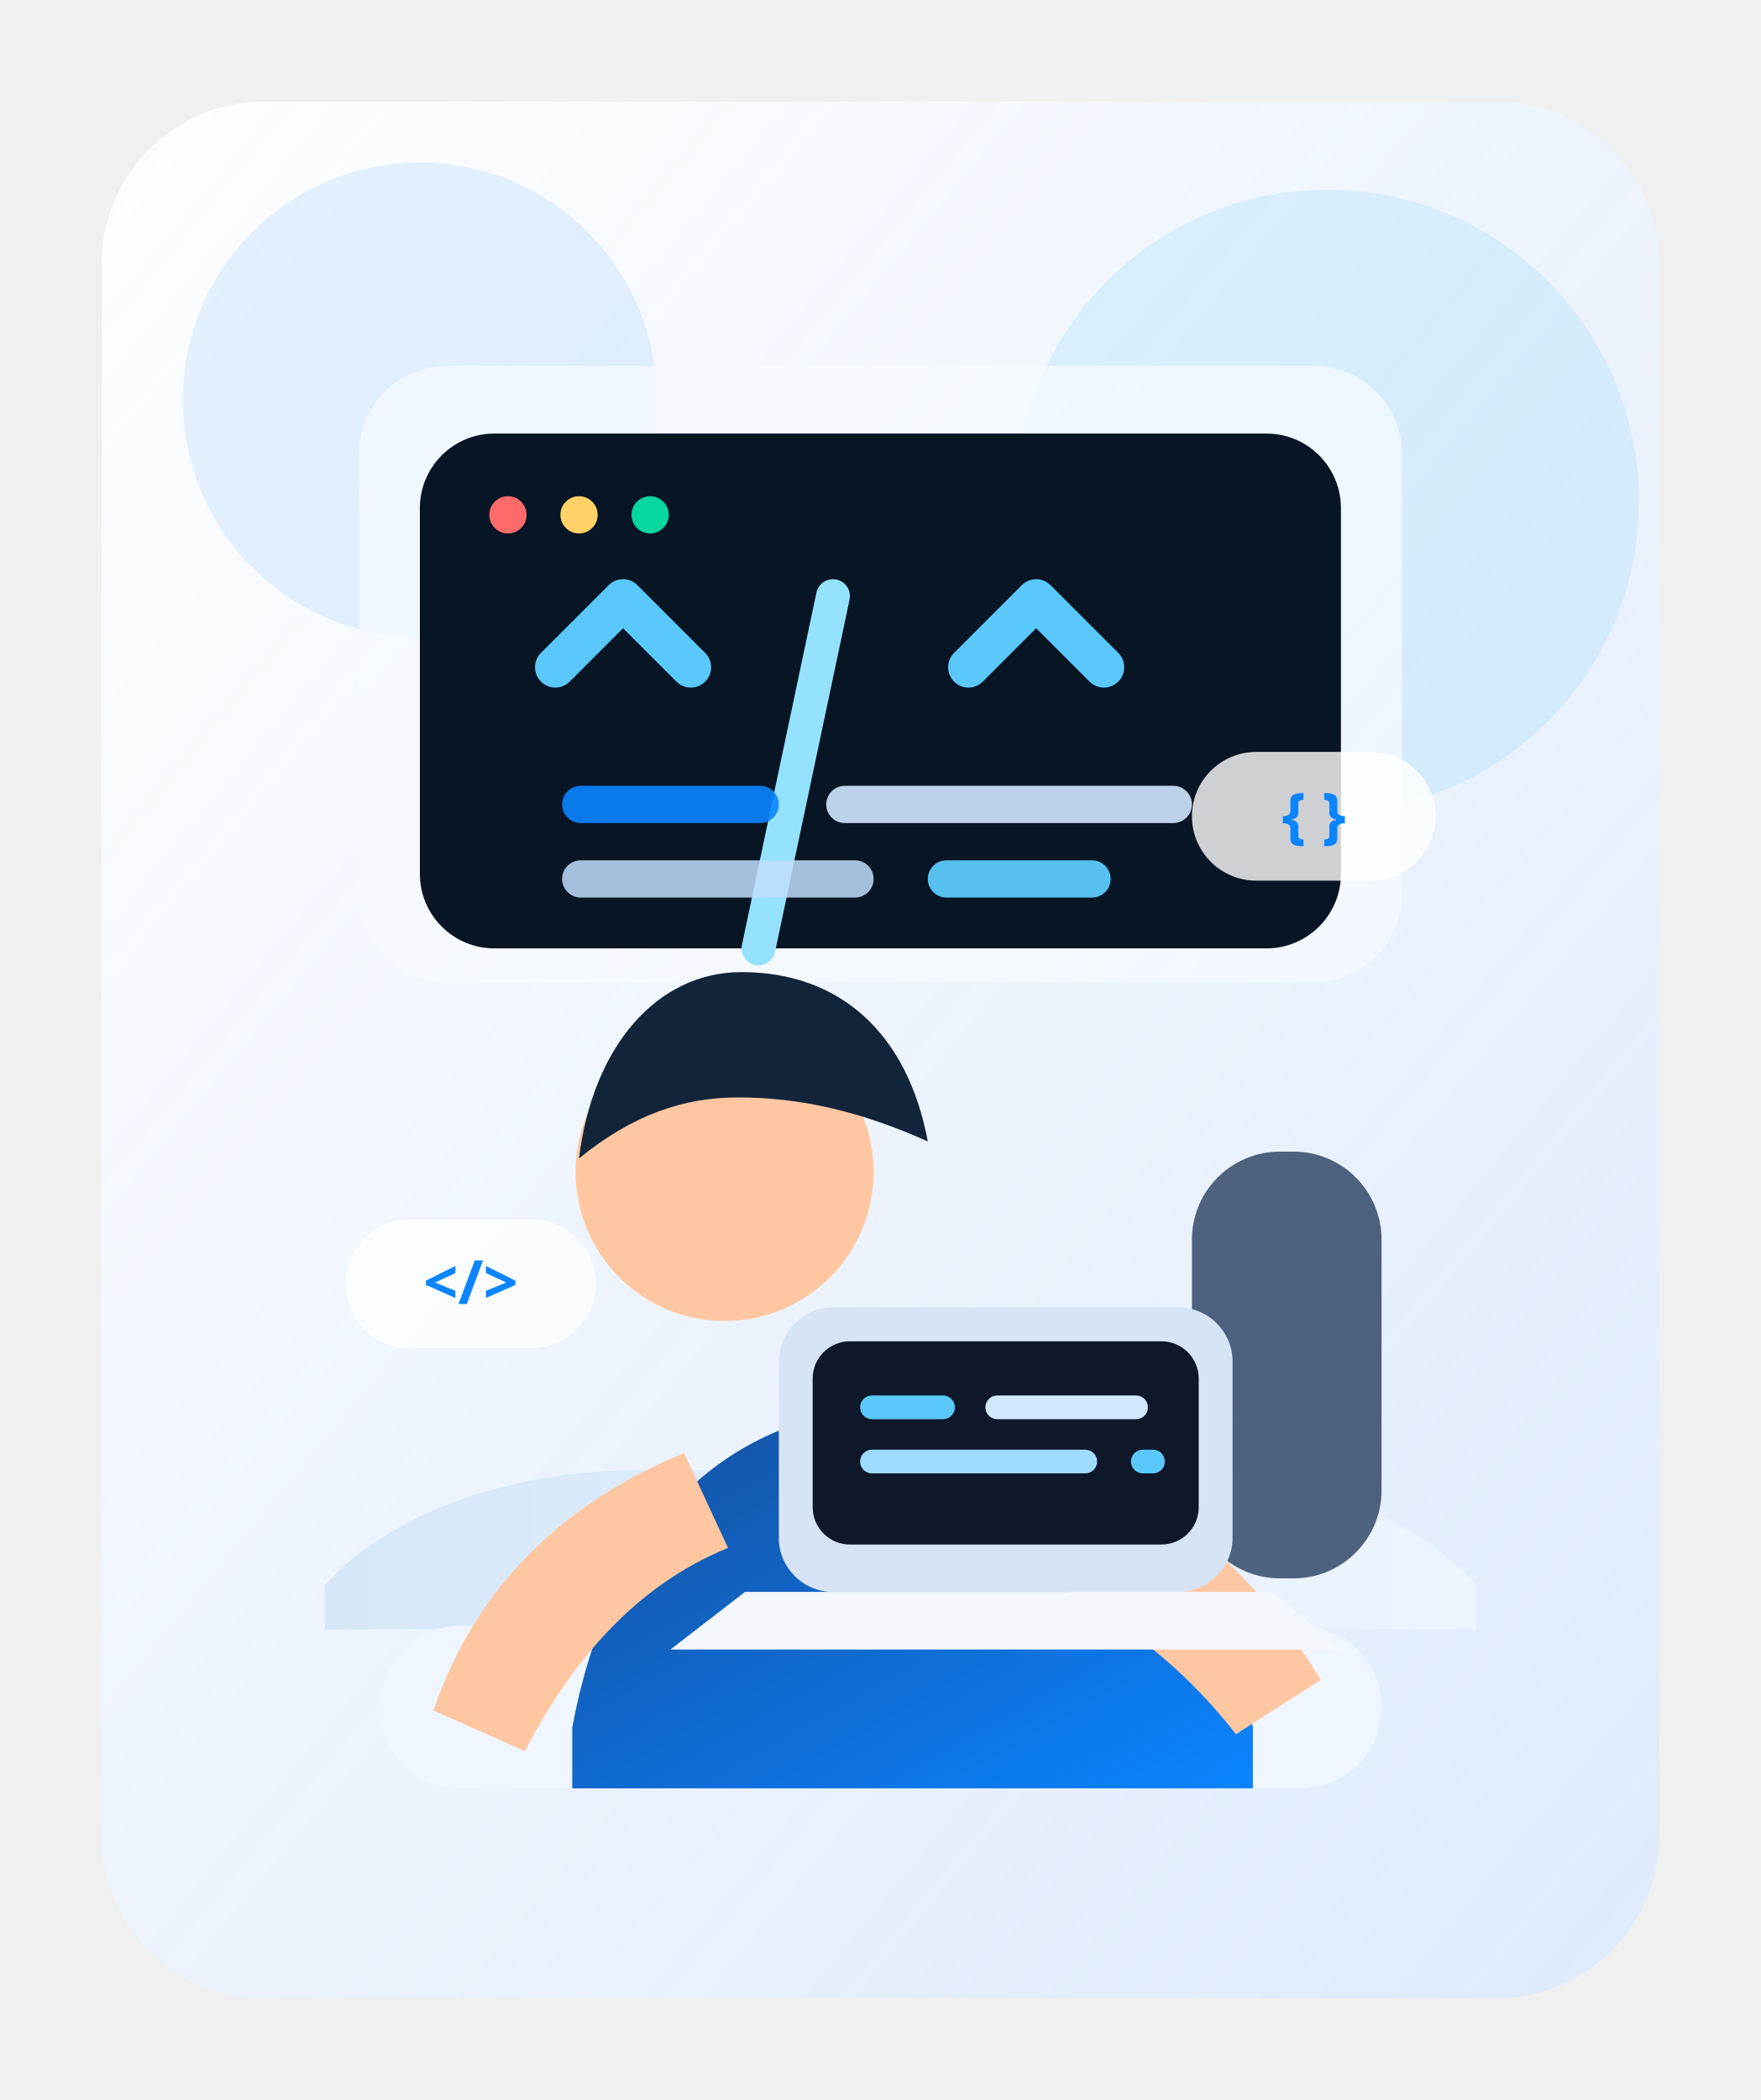
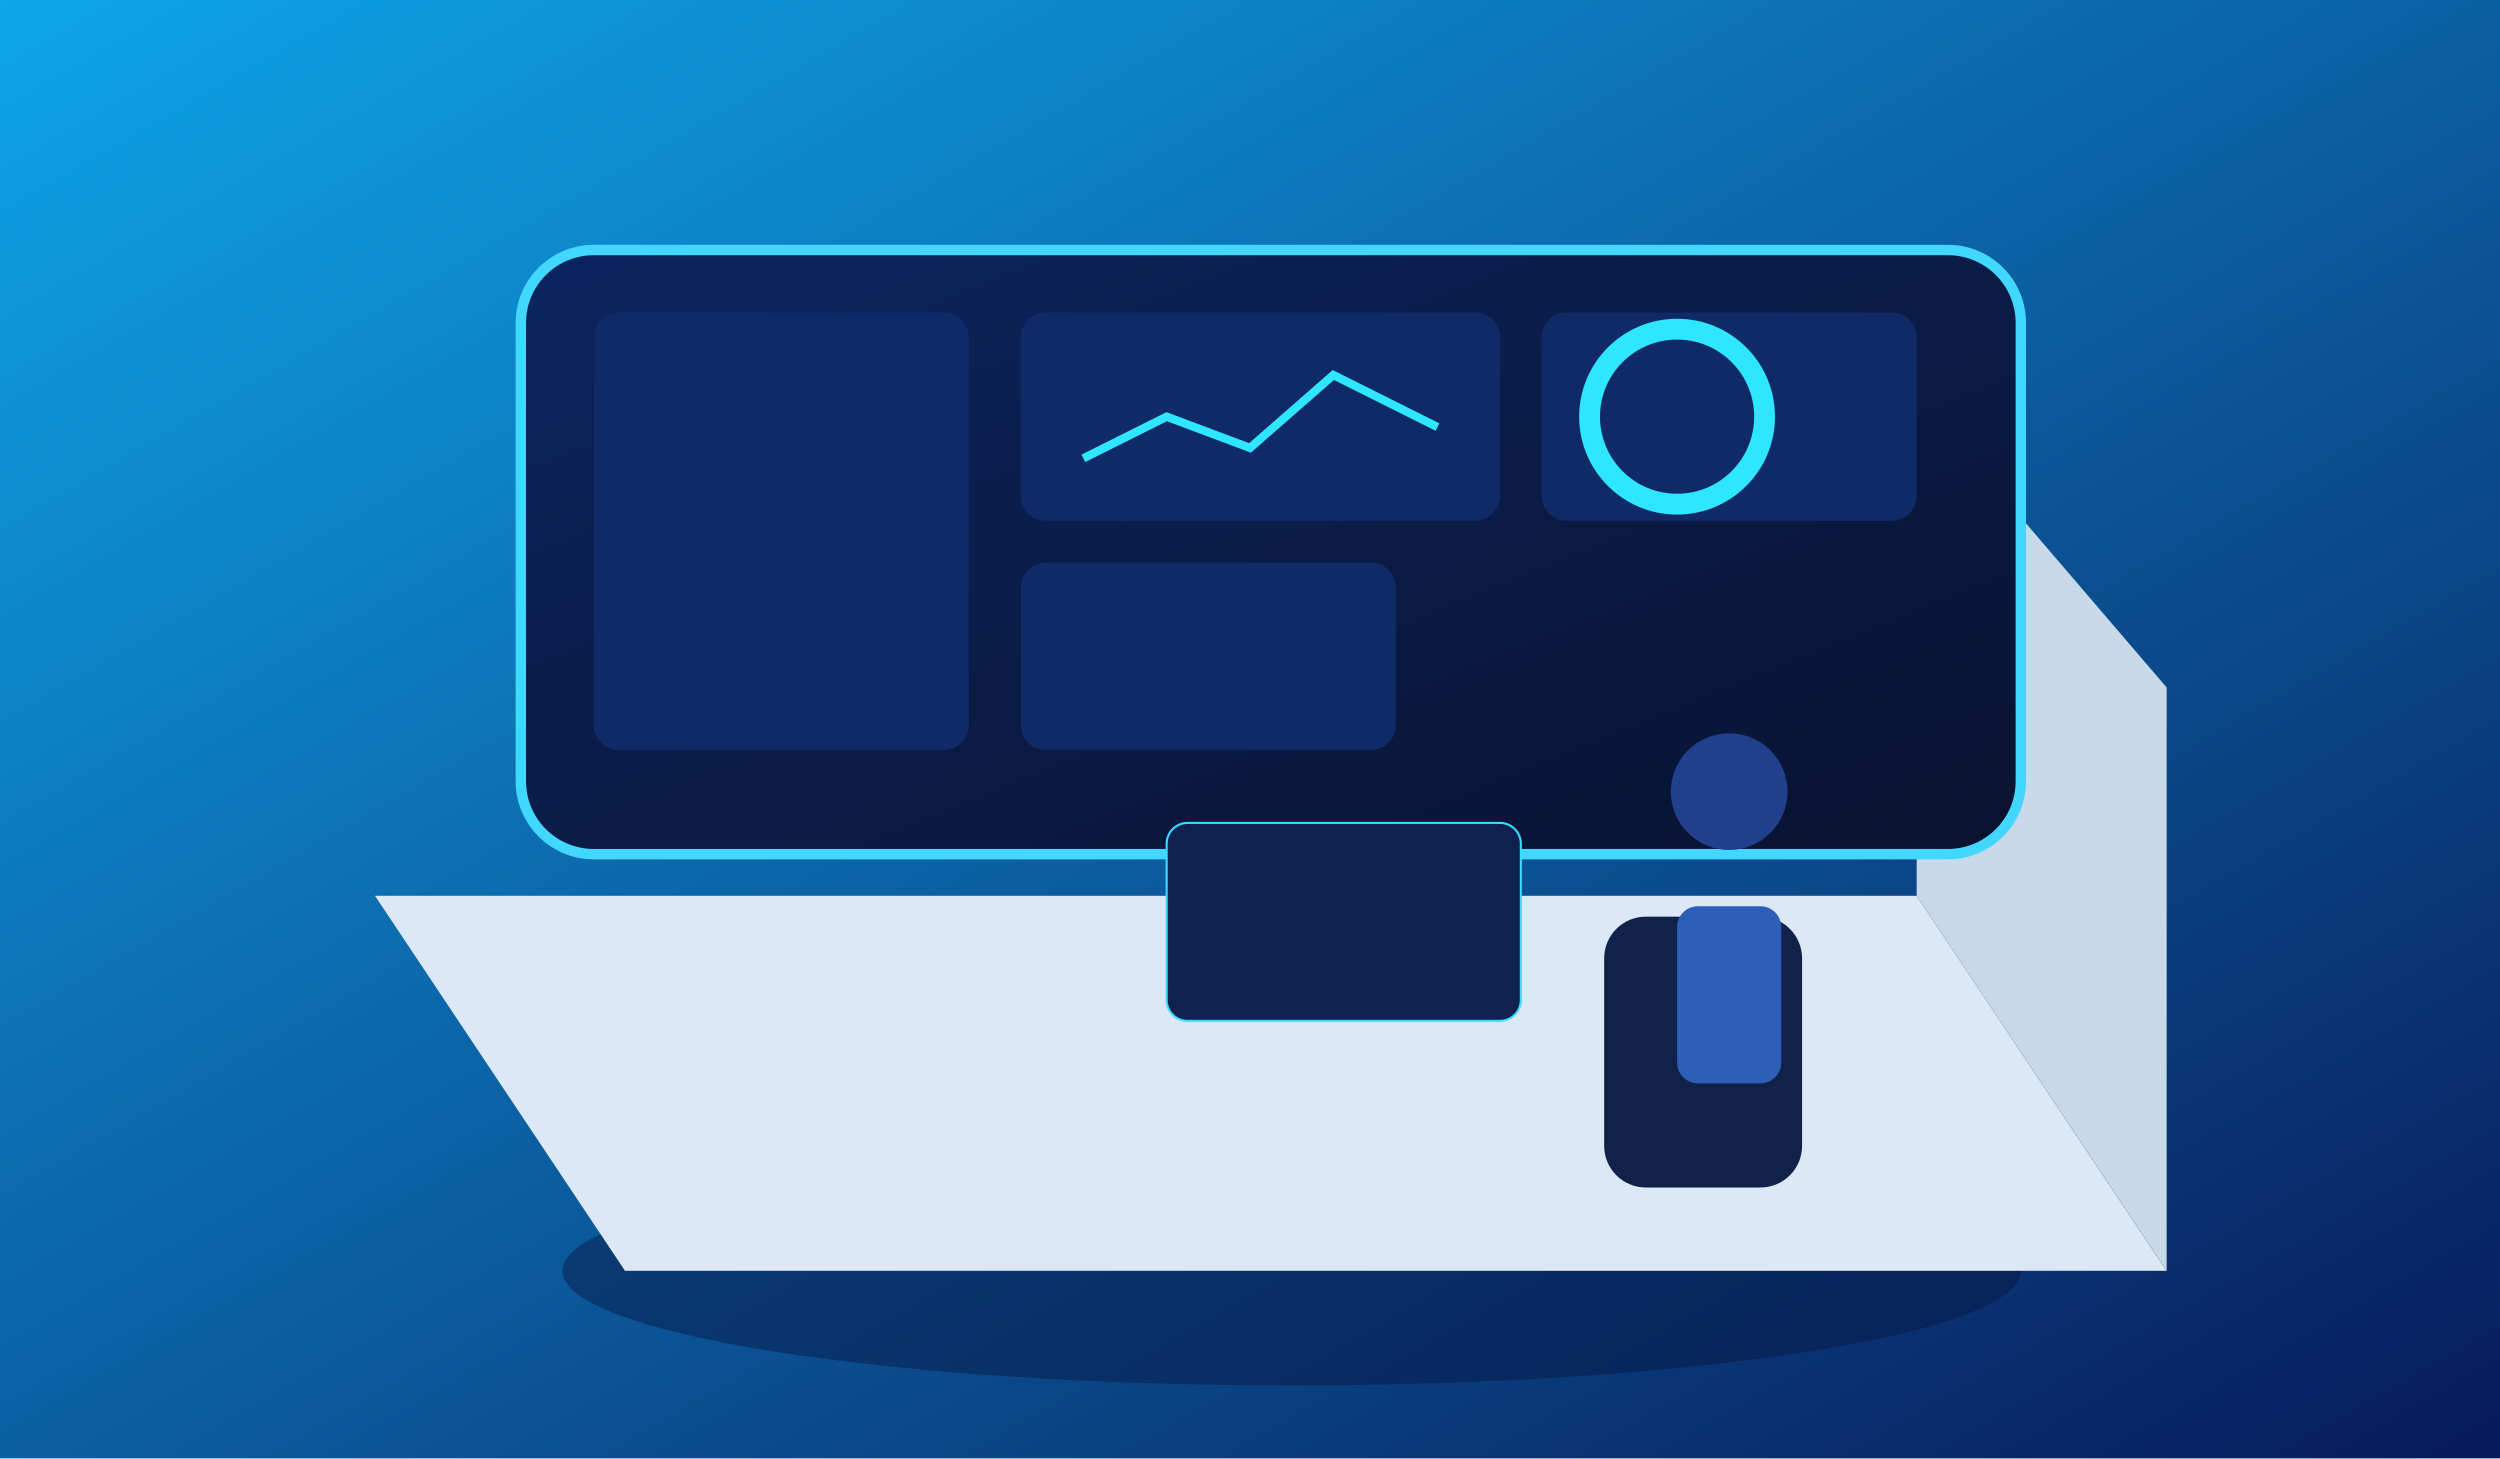
- <svg xmlns="http://www.w3.org/2000/svg" viewBox="0 0 520 620" role="img" aria-label="Vector illustration of a software engineer coding">
+ <svg xmlns="http://www.w3.org/2000/svg" viewBox="0 0 1200 700">
  <defs>
-     <linearGradient id="heroVectorBackdrop" x1="0%" y1="0%" x2="100%" y2="100%">
-       <stop offset="0%" stop-color="#ffffff" stop-opacity="0.96" />
-       <stop offset="100%" stop-color="#dbeafe" stop-opacity="0.82" />
+     <linearGradient id="bg" x1="0" y1="0" x2="1" y2="1">
+       <stop offset="0%" stop-color="#0ea5e9" />
+       <stop offset="100%" stop-color="#081a5a" />
    </linearGradient>
-     <linearGradient id="heroVectorAccent" x1="0%" y1="0%" x2="100%" y2="100%">
-       <stop offset="0%" stop-color="#5ac8fa" />
-       <stop offset="100%" stop-color="#0a84ff" />
-     </linearGradient>
-     <linearGradient id="heroVectorShirt" x1="0%" y1="0%" x2="100%" y2="100%">
-       <stop offset="0%" stop-color="#164e9c" />
-       <stop offset="100%" stop-color="#0a84ff" />
-     </linearGradient>
-     <linearGradient id="heroVectorDesk" x1="0%" y1="0%" x2="100%" y2="0%">
-       <stop offset="0%" stop-color="#d6e7f8" />
-       <stop offset="100%" stop-color="#edf5ff" />
+     <linearGradient id="screen" x1="0" y1="0" x2="1" y2="1">
+       <stop offset="0%" stop-color="#0b255f" />
+       <stop offset="100%" stop-color="#09122f" />
    </linearGradient>
  </defs>
-   <rect x="30" y="30" width="460" height="560" rx="48" fill="url(#heroVectorBackdrop)" />
-   <circle cx="392" cy="148" r="92" fill="#5ac8fa" opacity="0.16" />
-   <circle cx="124" cy="118" r="70" fill="#0a84ff" opacity="0.1" />
-   <rect x="106" y="108" width="308" height="182" rx="26" fill="#f7fbff" opacity="0.72" />
-   <rect x="124" y="128" width="272" height="152" rx="22" fill="#081524" />
-   <circle cx="150" cy="152" r="5.5" fill="#ff6b6b" />
-   <circle cx="171" cy="152" r="5.5" fill="#ffd166" />
-   <circle cx="192" cy="152" r="5.5" fill="#06d6a0" />
-   <path d="M164 197l20-20 20 20" fill="none" stroke="#5ac8fa" stroke-width="12" stroke-linecap="round" stroke-linejoin="round" />
-   <path d="M246 176l-22 104" fill="none" stroke="#94e2ff" stroke-width="10" stroke-linecap="round" />
-   <path d="M286 197l20-20 20 20" fill="none" stroke="#5ac8fa" stroke-width="12" stroke-linecap="round" stroke-linejoin="round" transform="scale(-1 1) translate(-612 0)" />
-   <rect x="166" y="232" width="64" height="11" rx="5.5" fill="#0a84ff" opacity="0.9" />
-   <rect x="244" y="232" width="108" height="11" rx="5.5" fill="#d0e7ff" opacity="0.9" />
-   <rect x="166" y="254" width="92" height="11" rx="5.5" fill="#c0defd" opacity="0.85" />
-   <rect x="274" y="254" width="54" height="11" rx="5.5" fill="#5ac8fa" opacity="0.95" />
-   <path d="M96 468c18-20 52-34 94-34h152c43 0 76 14 94 34v13H96z" fill="url(#heroVectorDesk)" />
-   <rect x="112" y="480" width="296" height="48" rx="24" fill="#eff6ff" />
-   <rect x="352" y="340" width="56" height="126" rx="26" fill="#1d3557" opacity="0.76" />
-   <circle cx="214" cy="346" r="44" fill="#ffc7a1" />
-   <path d="M171 342c4-33 23-55 48-55 29 0 49 18 55 50-20-9-38-13-56-13-16 0-31 5-47 18z" fill="#12243a" />
-   <path d="M169 510c10-54 41-95 101-95 59 0 90 41 100 95v18H169z" fill="url(#heroVectorShirt)" />
-   <path d="M202 429c-34 14-61 38-74 76l27 12c14-27 33-49 60-60z" fill="#ffc7a1" />
-   <path d="M300 425c33 10 67 32 90 71l-25 16c-18-23-40-39-70-51z" fill="#ffc7a1" />
-   <rect x="230" y="386" width="134" height="84" rx="16" fill="#d7e4f5" />
-   <rect x="240" y="396" width="114" height="60" rx="11" fill="#0f172a" />
-   <rect x="254" y="412" width="28" height="7" rx="3.5" fill="#5ac8fa" />
-   <rect x="291" y="412" width="48" height="7" rx="3.5" fill="#d1e8ff" />
-   <rect x="254" y="428" width="70" height="7" rx="3.5" fill="#9edcff" />
-   <rect x="334" y="428" width="10" height="7" rx="3.5" fill="#5ac8fa" />
-   <path d="M220 470h156l20 17H198z" fill="#f4f8fd" />
-   <rect x="102" y="360" width="74" height="38" rx="19" fill="#ffffff" opacity="0.74" />
-   <text x="139" y="385" text-anchor="middle" font-size="18" font-family="system-ui, sans-serif" font-weight="700" fill="#0a84ff">&lt;/&gt;</text>
-   <rect x="352" y="222" width="72" height="38" rx="19" fill="#ffffff" opacity="0.8" />
-   <text x="388" y="247" text-anchor="middle" font-size="18" font-family="system-ui, sans-serif" font-weight="700" fill="#0a84ff">{ }</text>
+   <rect width="1200" height="700" fill="url(#bg)" />
+   <ellipse cx="620" cy="610" rx="350" ry="55" fill="#06153f" opacity="0.45" />
+   <polygon points="180,430 920,430 1040,610 300,610" fill="#dce8f5" />
+   <polygon points="920,430 1040,610 1040,330 920,190" fill="#c8d9ea" />
+   <rect x="250" y="120" width="720" height="290" rx="35" fill="url(#screen)" stroke="#42d7ff" stroke-width="5" />
+   <rect x="285" y="150" width="180" height="210" rx="12" fill="#102a68" />
+   <rect x="490" y="150" width="230" height="100" rx="12" fill="#102a68" />
+   <rect x="740" y="150" width="180" height="100" rx="12" fill="#102a68" />
+   <rect x="490" y="270" width="180" height="90" rx="12" fill="#102a68" />
+   <circle cx="805" cy="200" r="42" fill="none" stroke="#2ee6ff" stroke-width="10" />
+   <polyline points="520,220 560,200 600,215 640,180 690,205" fill="none" stroke="#2ee6ff" stroke-width="4" />
+   <rect x="560" y="395" width="170" height="95" rx="10" fill="#0f224f" stroke="#3bdcff" />
+   <rect x="770" y="440" width="95" height="130" rx="20" fill="#11224a" />
+   <circle cx="830" cy="380" r="28" fill="#203f8d" />
+   <rect x="805" y="435" width="50" height="85" rx="10" fill="#2d5fb8" />
</svg>
